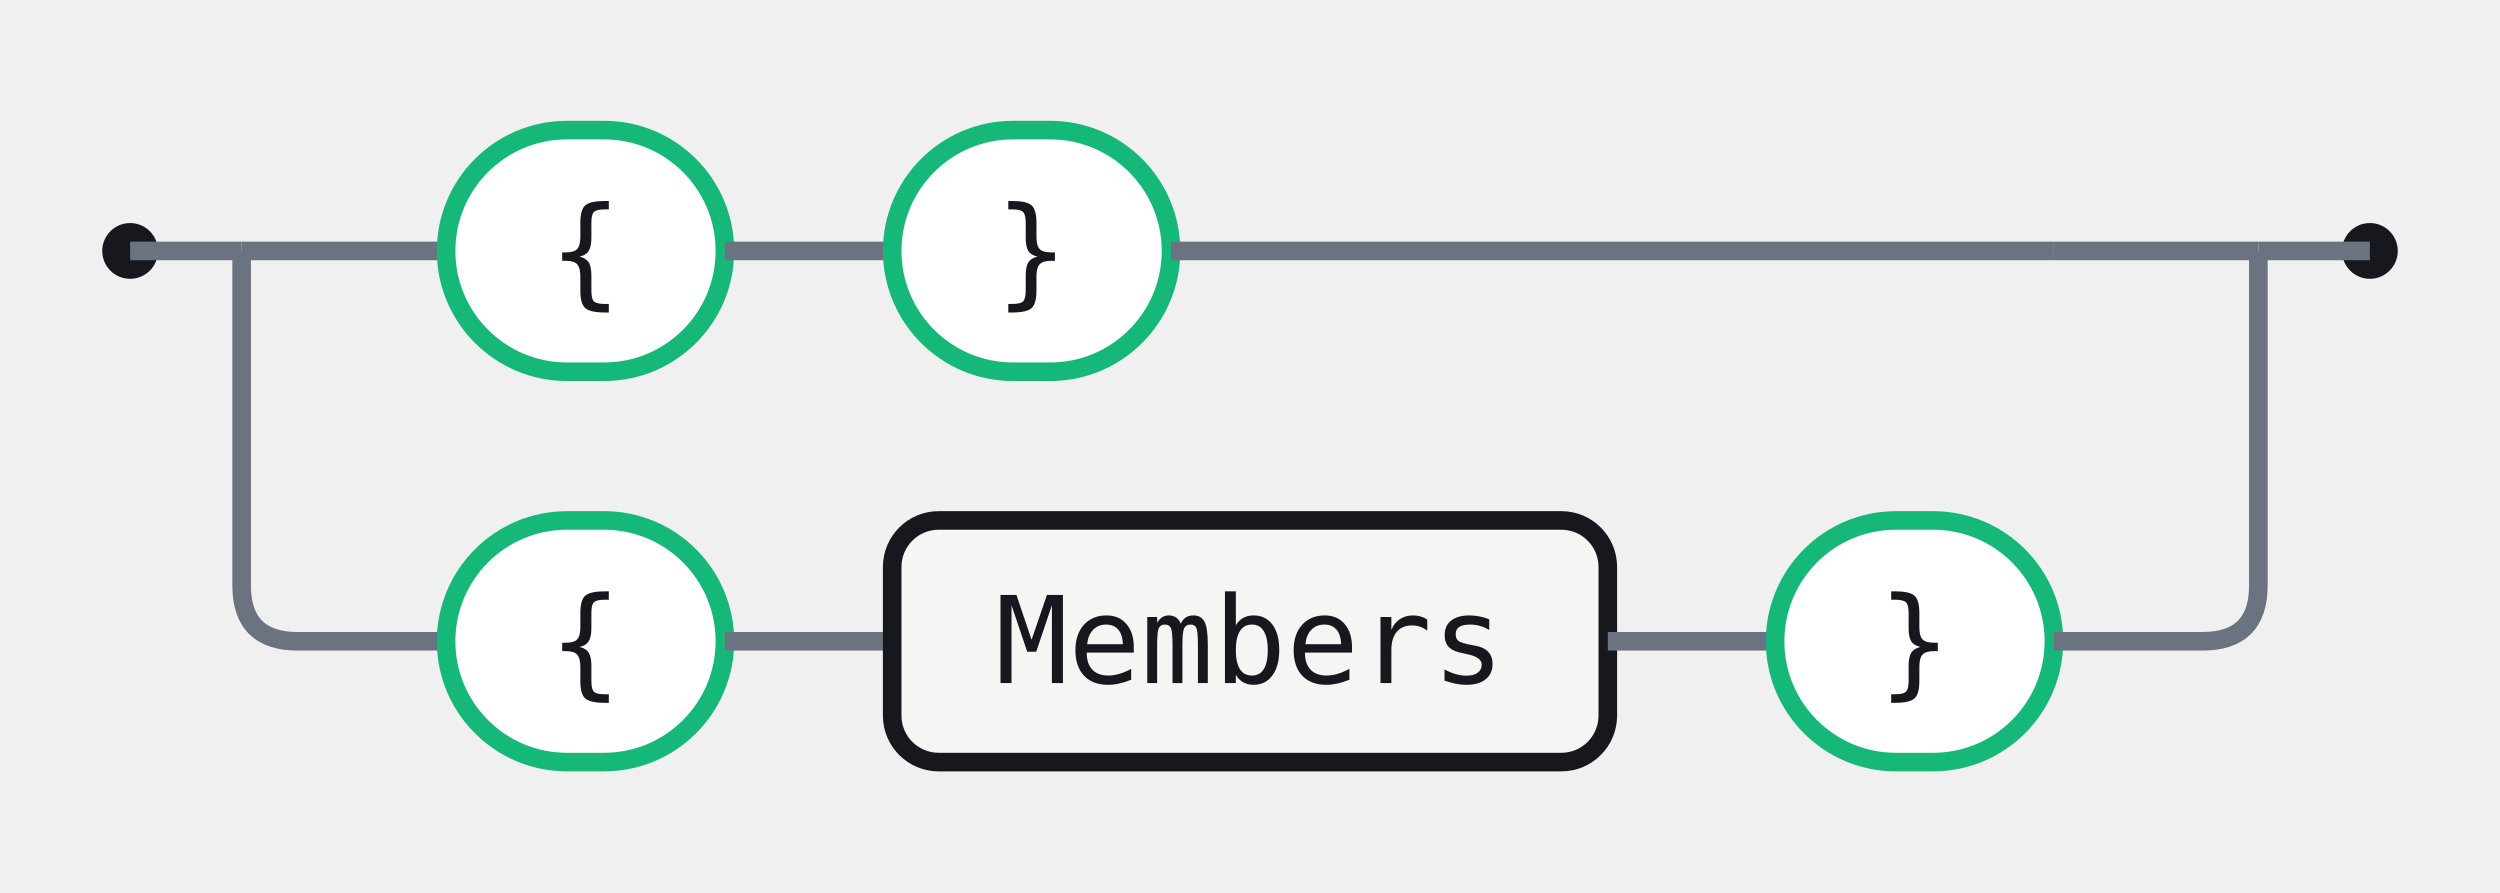
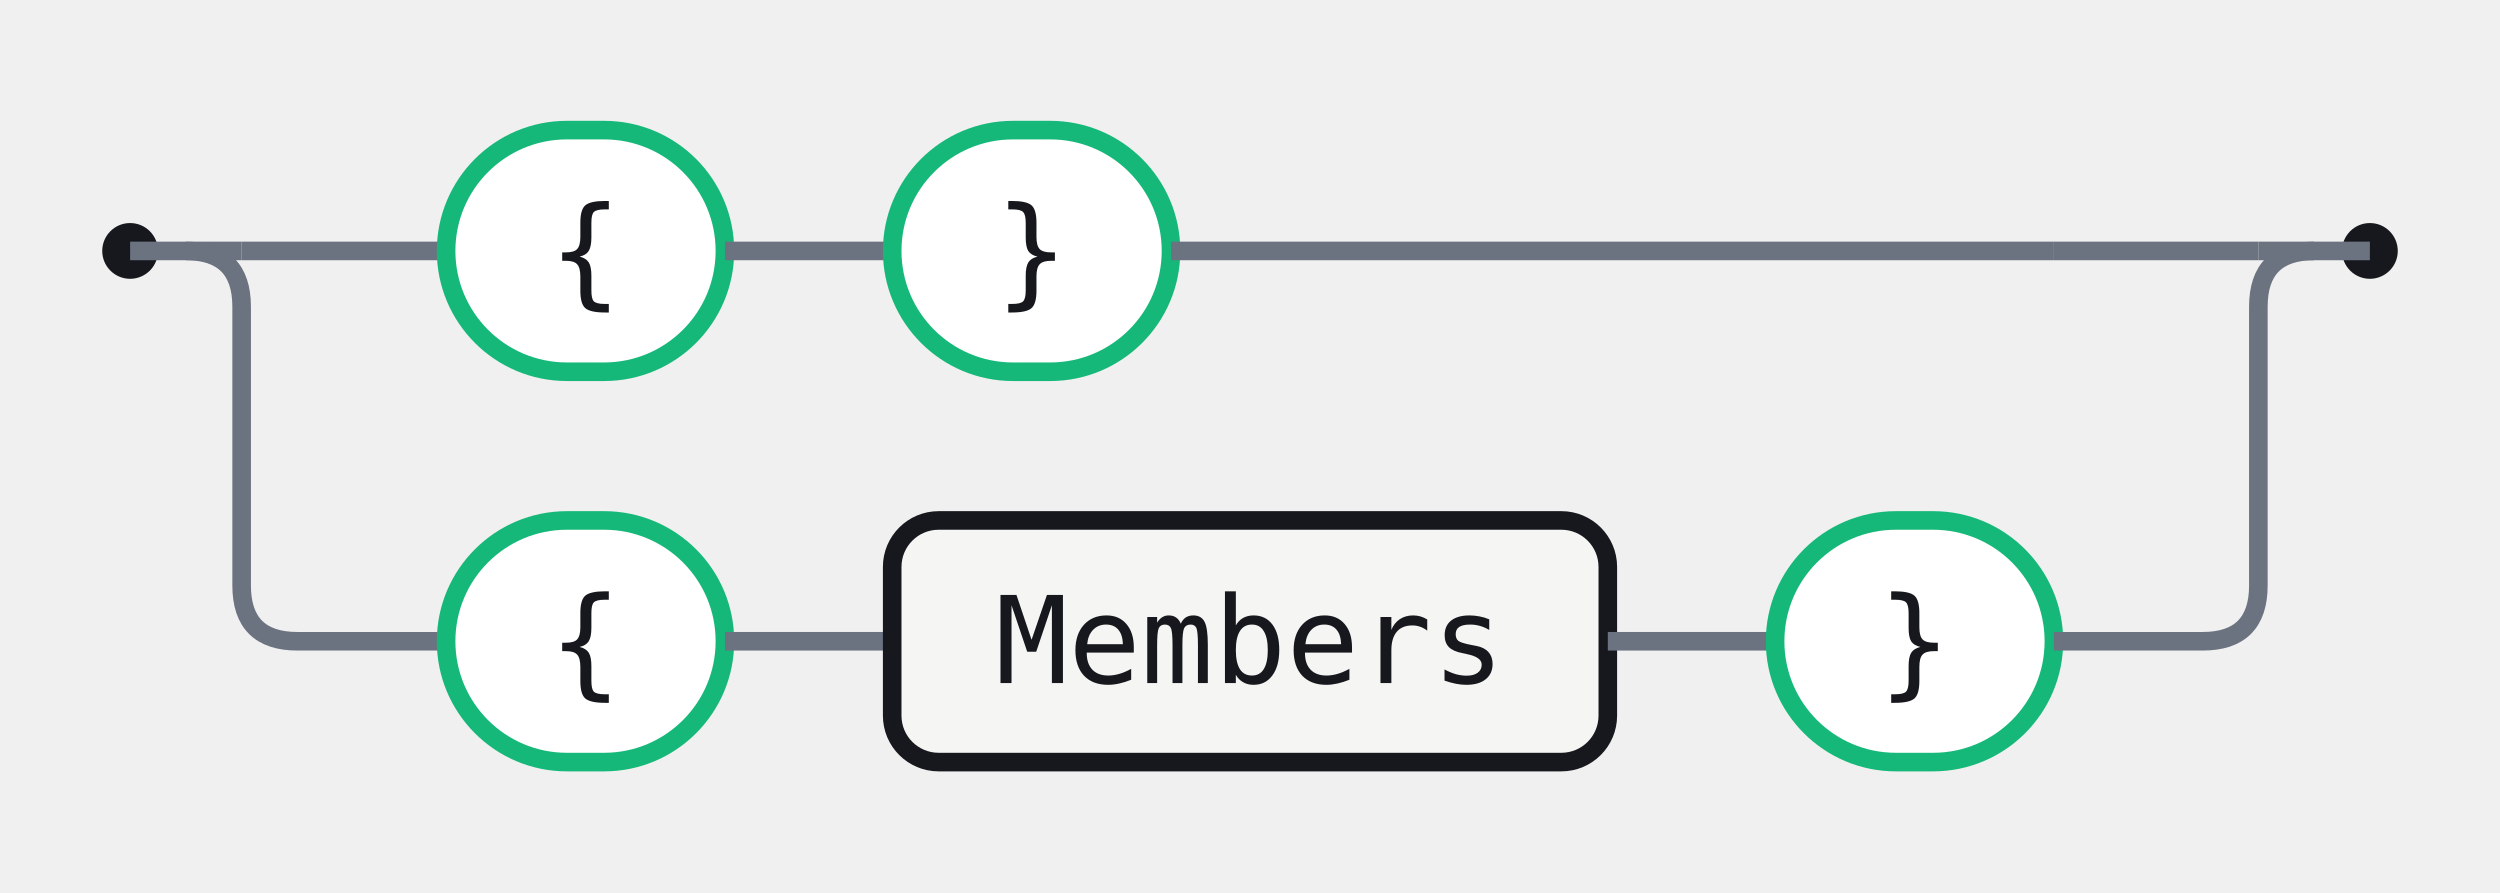
<svg xmlns="http://www.w3.org/2000/svg" width="269" height="96" viewBox="0 0 269 96" role="img" aria-label="Railroad diagram for the Object rule">
  <style>.rr-track{fill:none;stroke:#6B7280;stroke-width:2}.rr-term{fill:#fff;stroke:#15B879;stroke-width:2}.rr-nonterm{fill:#F5F6F3;stroke:#16181D;stroke-width:2}.rr-text{fill:#16181D;font:13px ui-monospace,SFMono-Regular,Menlo,Consolas,monospace}.rr-cap{fill:#16181D}</style>
  <circle class="rr-cap" cx="14" cy="27" r="3" />
  <circle class="rr-cap" cx="255" cy="27" r="3" />
  <path class="rr-track" d="M14 27 H26" />
  <path class="rr-track" d="M243 27 H255" />
  <path class="rr-track" d="M26 27 H48" />
  <rect class="rr-term" x="48" y="14" width="30" height="26" rx="13" />
  <text class="rr-text" x="63" y="27" text-anchor="middle" dominant-baseline="central">{</text>
  <path class="rr-track" d="M78 27 H96" />
  <rect class="rr-term" x="96" y="14" width="30" height="26" rx="13" />
  <text class="rr-text" x="111" y="27" text-anchor="middle" dominant-baseline="central">}</text>
  <path class="rr-track" d="M126 27 H221" />
  <path class="rr-track" d="M221 27 H243" />
-   <path class="rr-track" d="M26 27 V63 Q26 69 32 69 H48" />
+   <path class="rr-track" d="M20 27 Q26 27 26 33 V63 Q26 69 32 69 H48" />
  <rect class="rr-term" x="48" y="56" width="30" height="26" rx="13" />
  <text class="rr-text" x="63" y="69" text-anchor="middle" dominant-baseline="central">{</text>
  <path class="rr-track" d="M78 69 H96" />
  <rect class="rr-nonterm" x="96" y="56" width="77" height="26" rx="5" />
  <text class="rr-text" x="134.5" y="69" text-anchor="middle" dominant-baseline="central">Members</text>
  <path class="rr-track" d="M173 69 H191" />
  <rect class="rr-term" x="191" y="56" width="30" height="26" rx="13" />
  <text class="rr-text" x="206" y="69" text-anchor="middle" dominant-baseline="central">}</text>
-   <path class="rr-track" d="M221 69 H237 Q243 69 243 63 V27" />
+   <path class="rr-track" d="M221 69 H237 Q243 69 243 63 V33 Q243 27 249 27" />
</svg>
